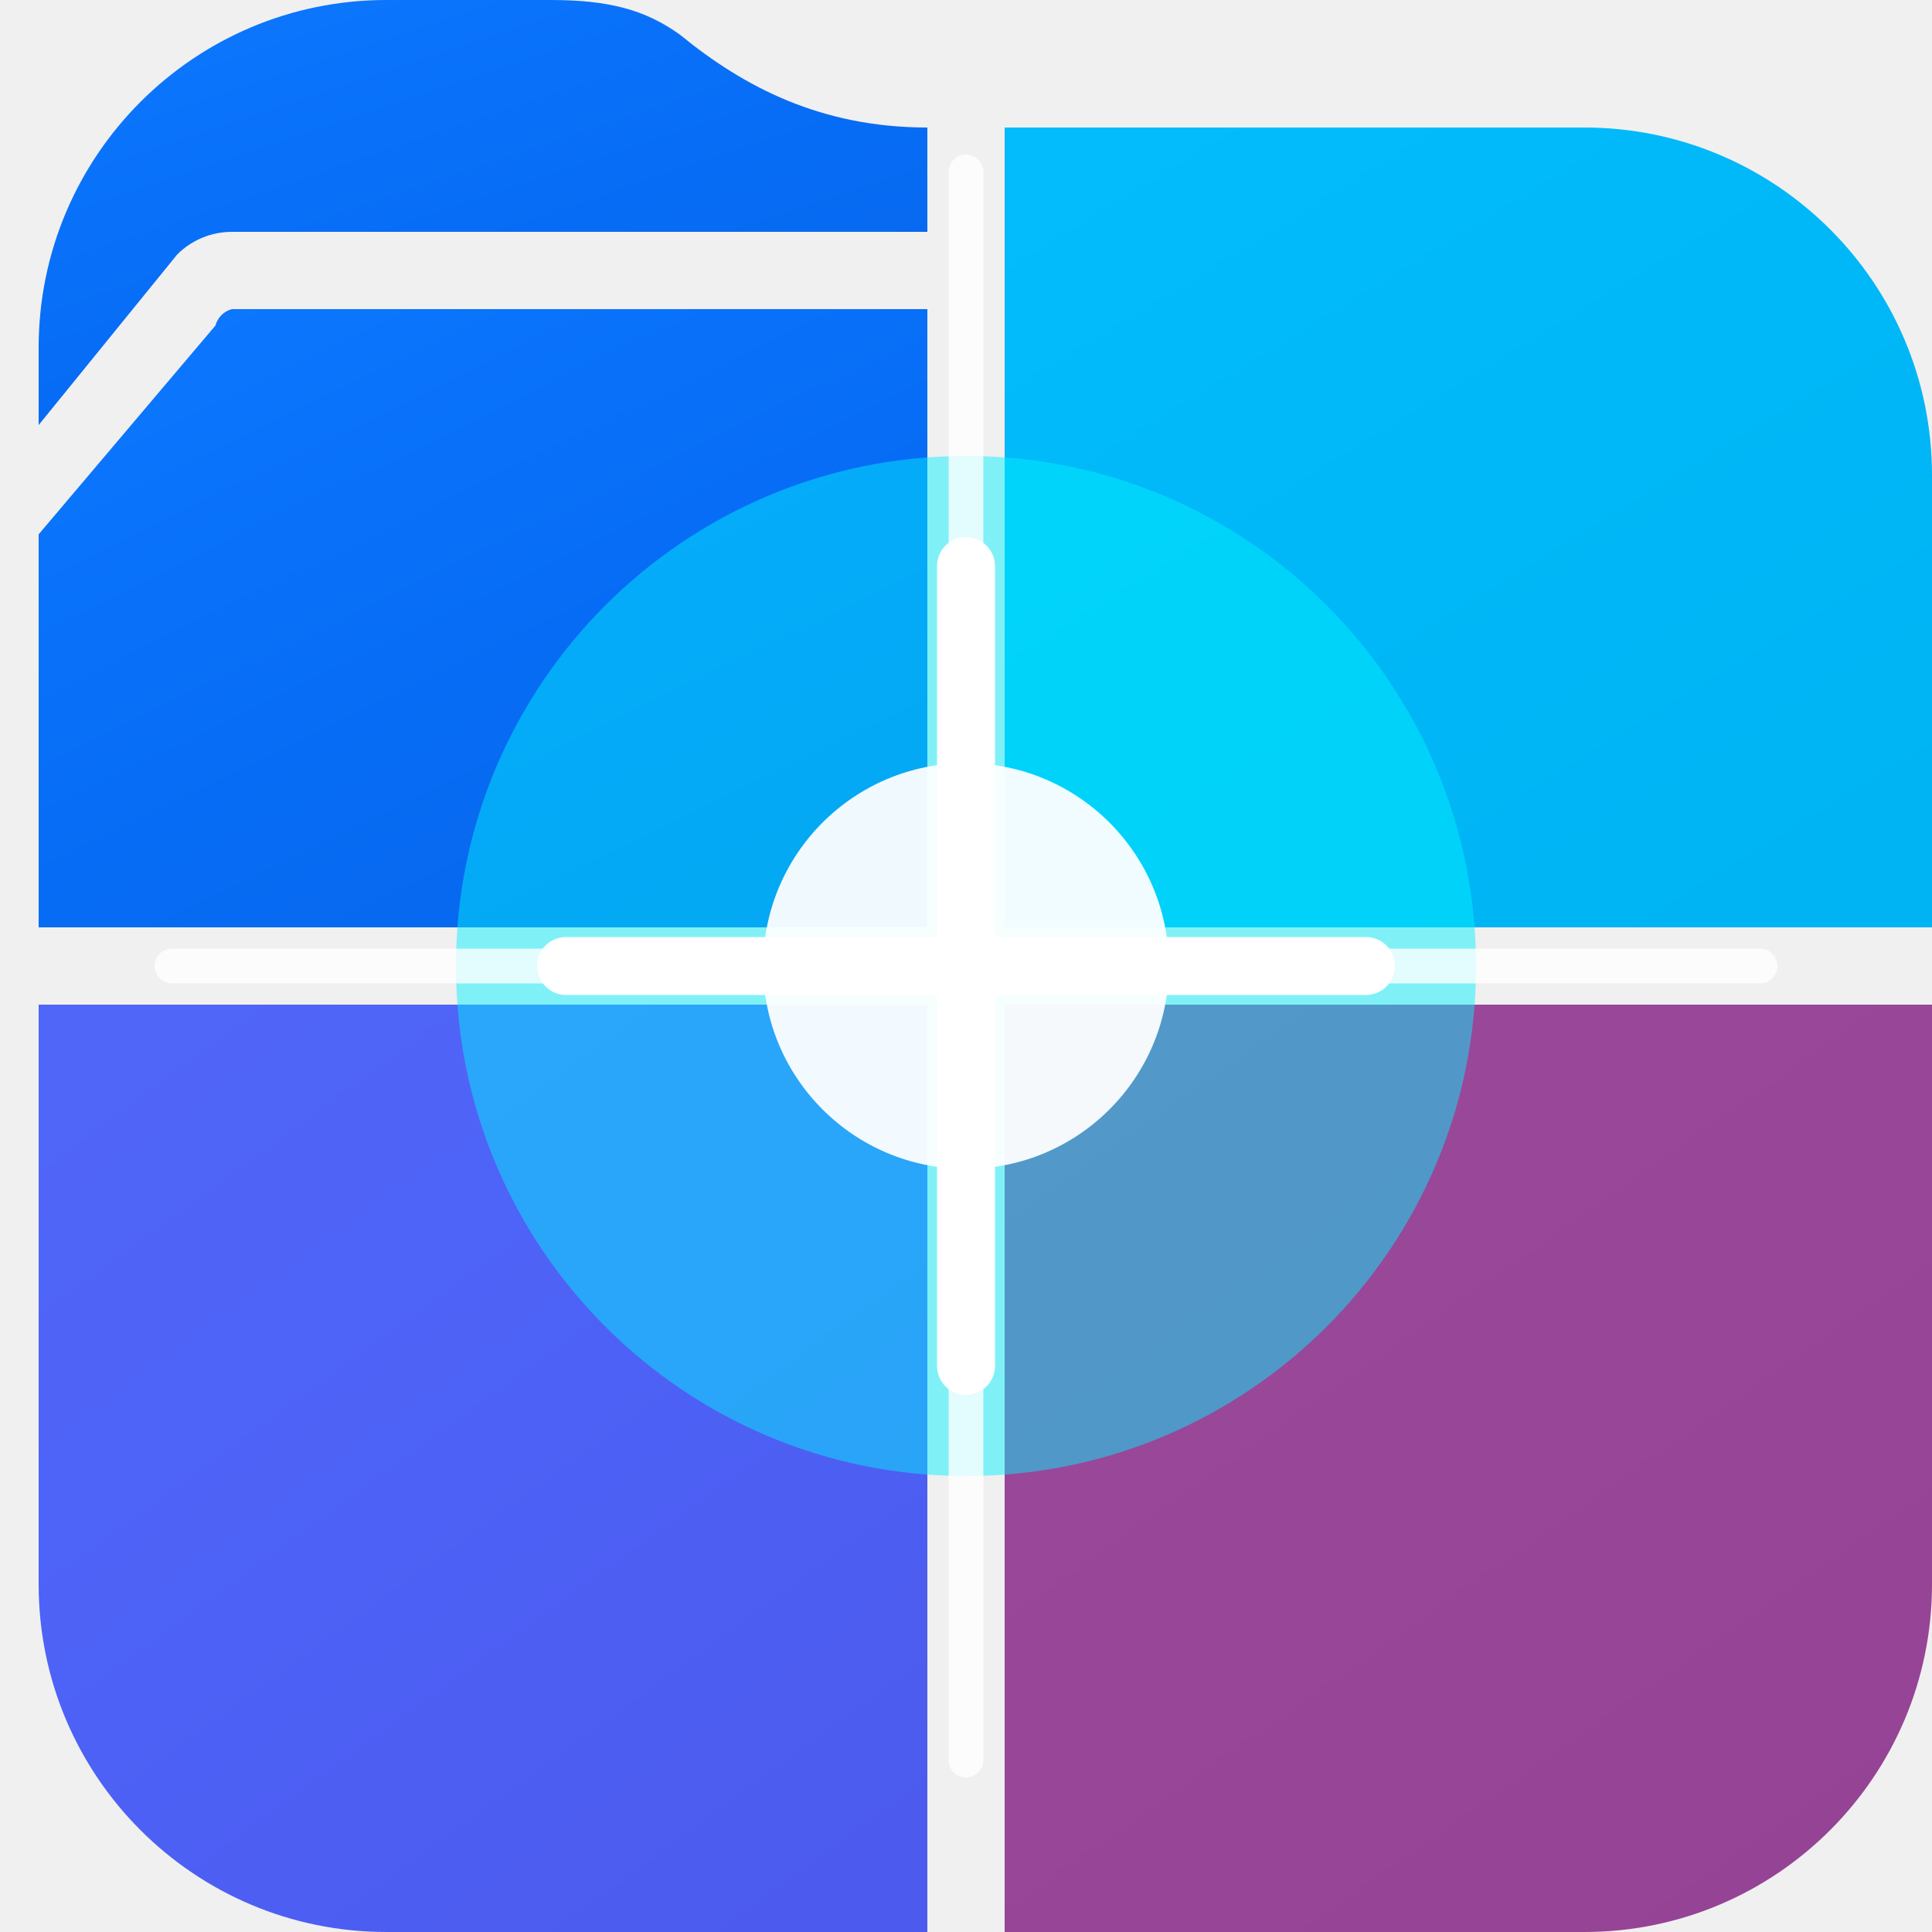
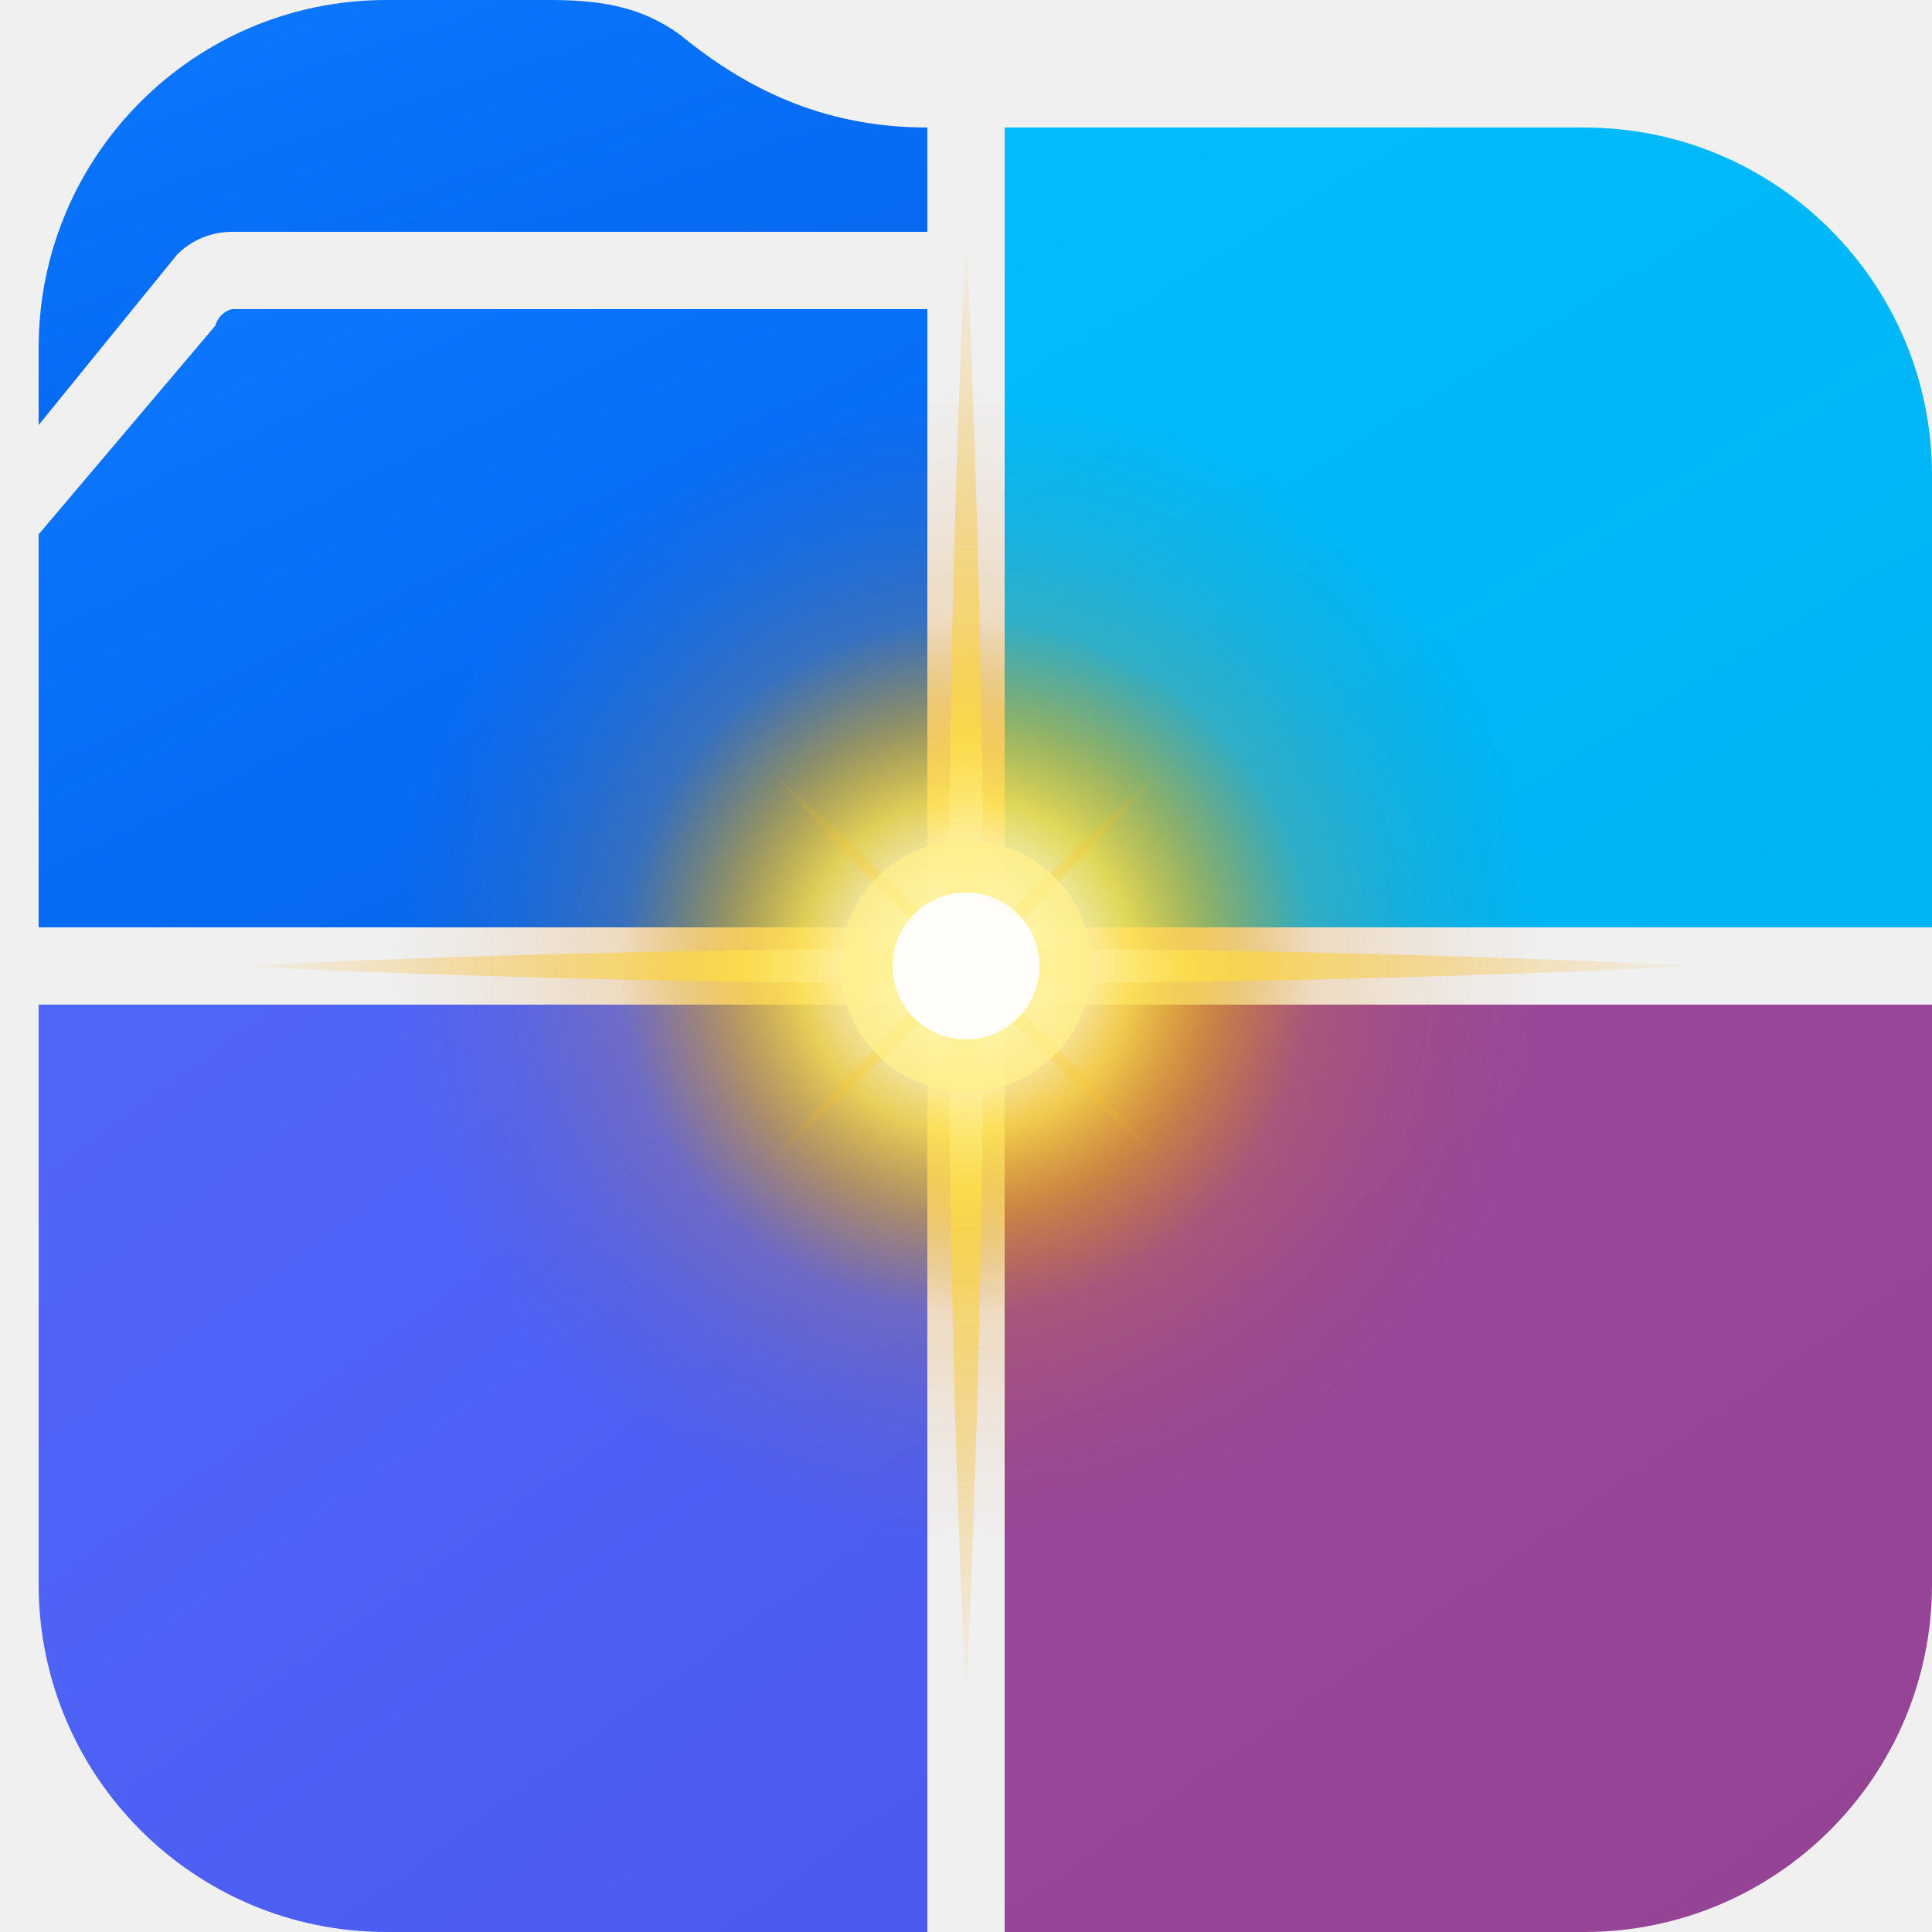
<svg xmlns="http://www.w3.org/2000/svg" viewBox="0 0 1000 1000" width="100%" height="100%">
  <defs>
    <linearGradient id="gradTopLeft" x1="15%" y1="0%" x2="85%" y2="100%">
      <stop offset="0%" stop-color="#0c77fe" />
      <stop offset="50%" stop-color="#076df6" />
      <stop offset="100%" stop-color="#0766eb" />
    </linearGradient>
    <linearGradient id="gradTopRight" x1="15%" y1="0%" x2="85%" y2="100%">
      <stop offset="0%" stop-color="#02bcfc" />
      <stop offset="50%" stop-color="#00b7f7" />
      <stop offset="100%" stop-color="#00b4f3" />
    </linearGradient>
    <linearGradient id="gradBottomLeft" x1="15%" y1="0%" x2="85%" y2="100%">
      <stop offset="0%" stop-color="#5066f8" />
      <stop offset="50%" stop-color="#4d61f6" />
      <stop offset="100%" stop-color="#4c5bed" />
    </linearGradient>
    <linearGradient id="gradBottomRight" x1="15%" y1="0%" x2="85%" y2="100%">
      <stop offset="0%" stop-color="#9a499a" />
      <stop offset="50%" stop-color="#974698" />
      <stop offset="100%" stop-color="#954395" />
    </linearGradient>
-     <radialGradient id="centerGlow" cx="50%" cy="50%" r="50%">
+     <radialGradient id="sunGlow" cx="50%" cy="50%" r="50%">
      <stop offset="0%" stop-color="#ffffff" stop-opacity="1" />
-       <stop offset="35%" stop-color="#00f2fe" stop-opacity="0.9" />
-       <stop offset="70%" stop-color="#00f2fe" stop-opacity="0.45" />
-       <stop offset="100%" stop-color="#00f2fe" stop-opacity="0" />
+       <stop offset="22%" stop-color="#fffbeb" stop-opacity="0.95" />
+       <stop offset="48%" stop-color="#fde047" stop-opacity="0.8" />
+       <stop offset="72%" stop-color="#eab308" stop-opacity="0.4" />
+       <stop offset="100%" stop-color="#ca8a04" stop-opacity="0" />
    </radialGradient>
+     <radialGradient id="outerFlare" cx="50%" cy="50%" r="50%">
+       <stop offset="0%" stop-color="#fef08a" stop-opacity="0.65" />
+       <stop offset="45%" stop-color="#f59e0b" stop-opacity="0.3" />
+       <stop offset="80%" stop-color="#d97706" stop-opacity="0.08" />
+       <stop offset="100%" stop-color="#b45309" stop-opacity="0" />
+     </radialGradient>
+     <linearGradient id="rayH" x1="0%" y1="0%" x2="100%" y2="0%">
+       <stop offset="0%" stop-color="#f59e0b" stop-opacity="0" />
+       <stop offset="35%" stop-color="#fde047" stop-opacity="0.75" />
+       <stop offset="50%" stop-color="#ffffff" stop-opacity="1" />
+       <stop offset="65%" stop-color="#fde047" stop-opacity="0.75" />
+       <stop offset="100%" stop-color="#f59e0b" stop-opacity="0" />
+     </linearGradient>
+     <linearGradient id="rayV" x1="0%" y1="0%" x2="0%" y2="100%">
+       <stop offset="0%" stop-color="#f59e0b" stop-opacity="0" />
+       <stop offset="35%" stop-color="#fde047" stop-opacity="0.75" />
+       <stop offset="50%" stop-color="#ffffff" stop-opacity="1" />
+       <stop offset="65%" stop-color="#fde047" stop-opacity="0.75" />
+       <stop offset="100%" stop-color="#f59e0b" stop-opacity="0" />
+     </linearGradient>
  </defs>
  <g id="omni-spectrum-panes">
    <path fill="url(#gradTopLeft)" d="M 20 220              L 91.72 131.72              A 40 40 0 0 1 120 120              L 480 120              L 480 66              C 425 66 385 45 352 18              C 334 5 315 0 285 0              L 200 0              A 180 180 0 0 0 20 180              Z" />
    <path fill="url(#gradTopLeft)" d="M 20 276.57              L 111.51 168.49              A 12 12 0 0 1 120 160              L 480 160              L 480 480              L 20 480              Z" />
    <path fill="url(#gradTopRight)" d="M 520 66              L 820 66              A 180 180 0 0 1 1000 246              L 1000 480              L 520 480              Z" />
    <path fill="url(#gradBottomLeft)" d="M 20 520              L 480 520              L 480 1000              L 200 1000              A 180 180 0 0 1 20 820              Z" />
    <path fill="url(#gradBottomRight)" d="M 520 520              L 1000 520              L 1000 820              A 180 180 0 0 1 820 1000              L 520 1000              Z" />
  </g>
-   <g id="center-reticle" transform="translate(500, 500)">
-     <circle r="264" fill="#00f2fe" fill-opacity="0.47" />
-     <circle r="105" fill="#ffffff" fill-opacity="0.94" />
-     <line x1="-411" y1="0" x2="411" y2="0" stroke="#ffffff" stroke-opacity="0.78" stroke-width="18" stroke-linecap="round" />
-     <line x1="0" y1="-411" x2="0" y2="411" stroke="#ffffff" stroke-opacity="0.78" stroke-width="18" stroke-linecap="round" />
-     <line x1="-207" y1="0" x2="207" y2="0" stroke="#ffffff" stroke-width="30" stroke-linecap="round" />
-     <line x1="0" y1="-207" x2="0" y2="207" stroke="#ffffff" stroke-width="30" stroke-linecap="round" />
+   <g id="center-light" transform="translate(500, 500)">
+     <circle r="300" fill="url(#outerFlare)" />
+     <circle r="180" fill="url(#sunGlow)" />
+     <path d="M -380 0 Q 0 -18 380 0 Q 0 18 -380 0 Z" fill="url(#rayH)" />
+     <path d="M 0 -380 Q -18 0 0 380 Q 18 0 0 -380 Z" fill="url(#rayV)" />
+     <line x1="-340" y1="0" x2="340" y2="0" stroke="url(#rayH)" stroke-width="4" stroke-linecap="round" />
+     <line x1="0" y1="-340" x2="0" y2="340" stroke="url(#rayV)" stroke-width="4" stroke-linecap="round" />
+     <g transform="rotate(45)" opacity="0.65">
+       <path d="M -150 0 Q 0 -8 150 0 Q 0 8 -150 0 Z" fill="url(#rayH)" />
+       <path d="M 0 -150 Q -8 0 0 150 Q 8 0 0 -150 Z" fill="url(#rayV)" />
+     </g>
+     <circle r="65" fill="#fef08a" fill-opacity="0.75" />
+     <circle r="38" fill="#ffffff" fill-opacity="0.95" />
  </g>
</svg>
